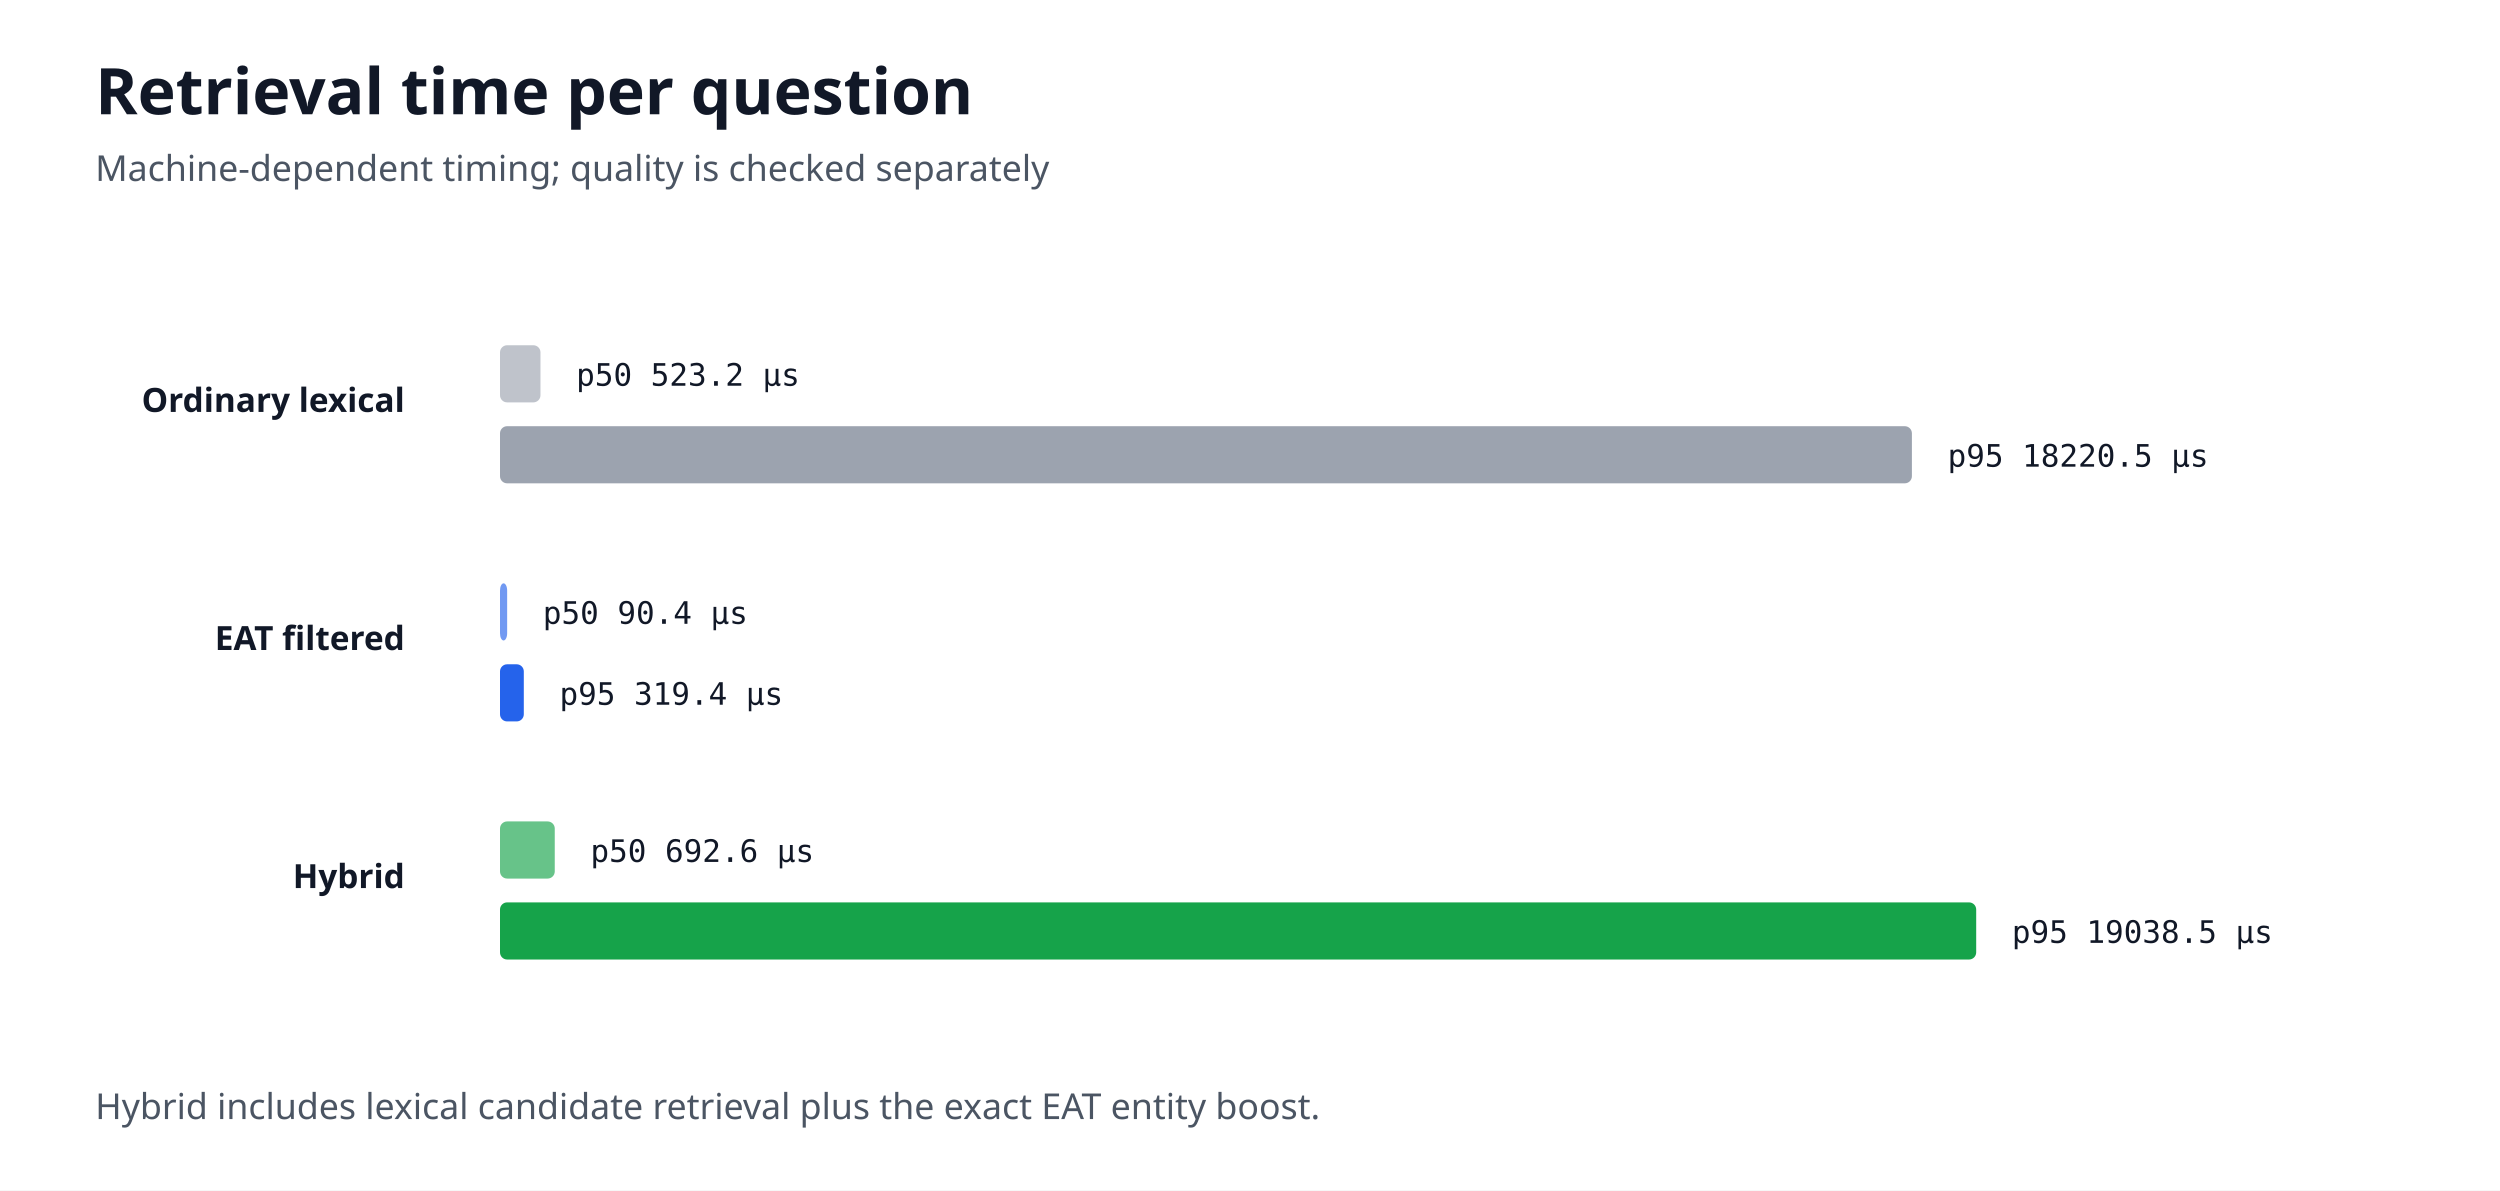
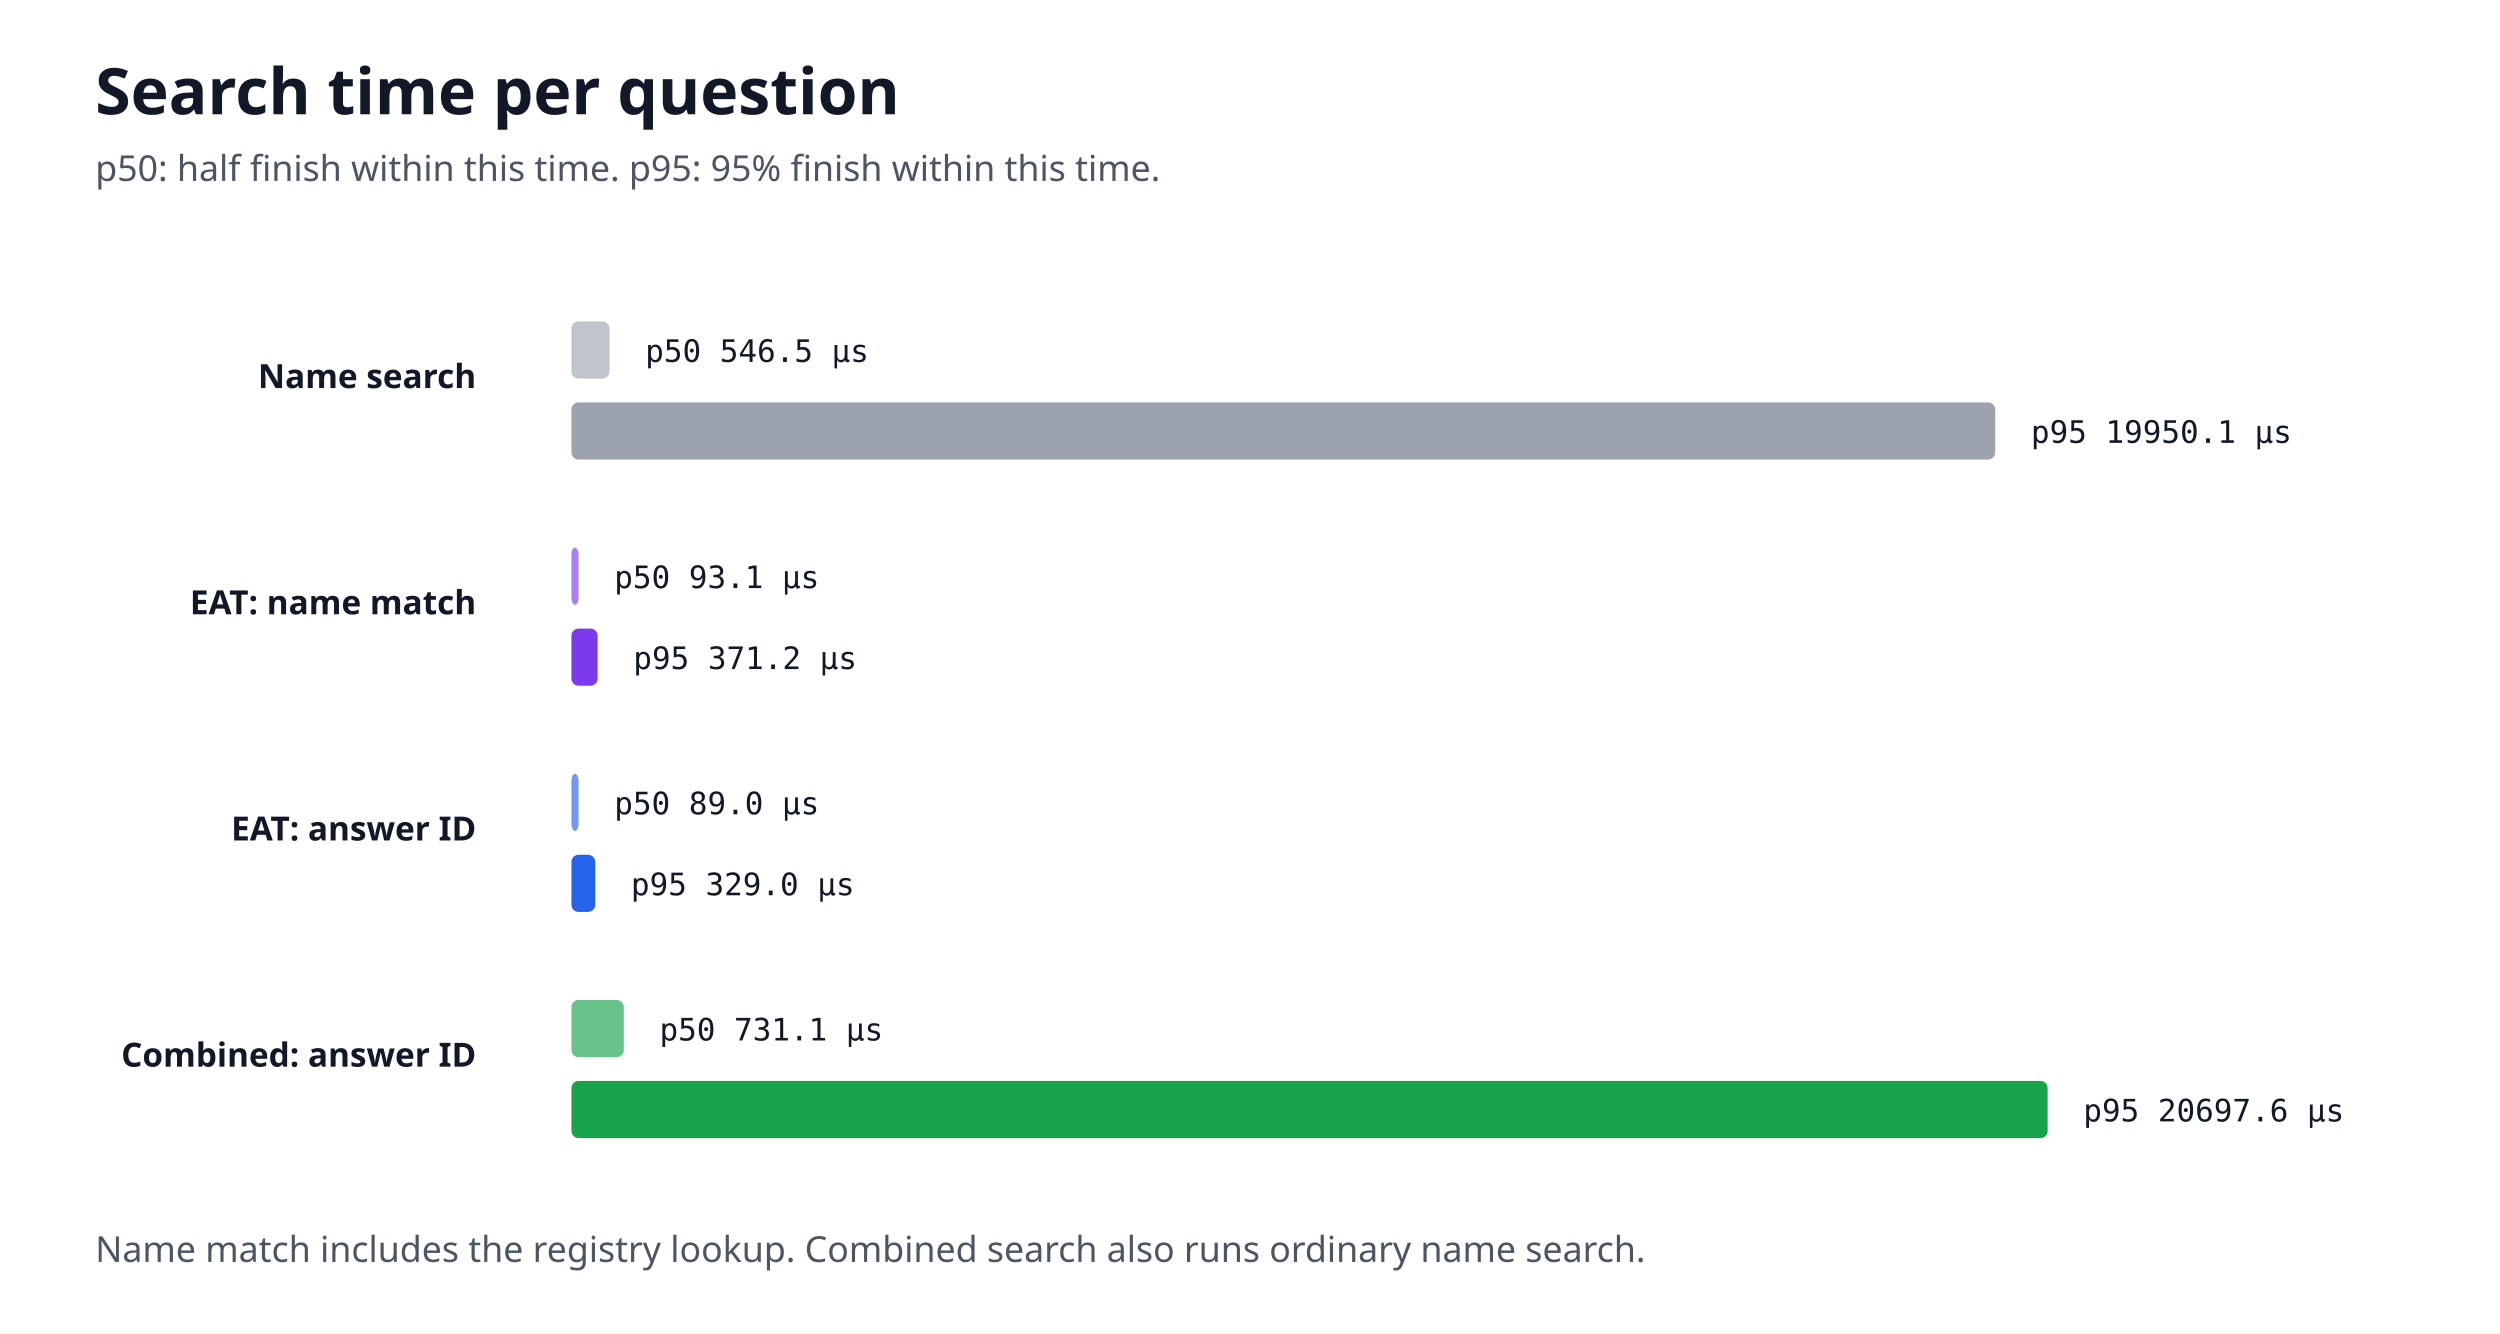
- <svg xmlns="http://www.w3.org/2000/svg" width="1050" height="500" viewBox="0 0 1050 500" role="img">
+ <svg xmlns="http://www.w3.org/2000/svg" width="1050" height="560" viewBox="0 0 1050 560" role="img">
  <style>
    .bg { fill: #ffffff; }
    .title { font: 700 27px system-ui, sans-serif; fill: #111827; }
    .subtitle { font: 15px system-ui, sans-serif; fill: #4b5563; }
    .route { font: 700 14px system-ui, sans-serif; fill: #111827; text-anchor: end; }
    .value { font: 13px ui-monospace, monospace; fill: #111827; }
  </style>
-   <rect class="bg" width="1050" height="500" />
-   <text class="title" x="40" y="48">Retrieval time per question</text>
-   <text class="subtitle" x="40" y="76">Machine-dependent timing; quality is checked separately</text>
-   <text class="route" x="170" y="173">Ordinary lexical</text>
-   <rect x="210" y="145" width="17" height="24" rx="3" fill="#9ca3af" opacity="0.65" />
-   <text class="value" x="242" y="162">p50 523.2 µs</text>
-   <rect x="210" y="179" width="593" height="24" rx="3" fill="#9ca3af" />
-   <text class="value" x="818" y="196">p95 18220.5 µs</text>
-   <text class="route" x="170" y="273">EAT filtered</text>
-   <rect x="210" y="245" width="3" height="24" rx="3" fill="#2563eb" opacity="0.65" />
-   <text class="value" x="228" y="262">p50 90.4 µs</text>
-   <rect x="210" y="279" width="10" height="24" rx="3" fill="#2563eb" />
-   <text class="value" x="235" y="296">p95 319.4 µs</text>
-   <text class="route" x="170" y="373">Hybrid</text>
-   <rect x="210" y="345" width="23" height="24" rx="3" fill="#16a34a" opacity="0.65" />
-   <text class="value" x="248" y="362">p50 692.6 µs</text>
-   <rect x="210" y="379" width="620" height="24" rx="3" fill="#16a34a" />
-   <text class="value" x="845" y="396">p95 19038.5 µs</text>
-   <text class="subtitle" x="40" y="470">Hybrid includes lexical candidate retrieval plus the exact EAT entity boost.</text>
+   <rect class="bg" width="1050" height="560" />
+   <text class="title" x="40" y="48">Search time per question</text>
+   <text class="subtitle" x="40" y="76">p50: half finish within this time. p95: 95% finish within this time.</text>
+   <text class="route" x="200" y="163">Name search</text>
+   <rect x="240" y="135" width="16" height="24" rx="3" fill="#9ca3af" opacity="0.65" />
+   <text class="value" x="271" y="152">p50 546.5 µs</text>
+   <rect x="240" y="169" width="598" height="24" rx="3" fill="#9ca3af" />
+   <text class="value" x="853" y="186">p95 19950.1 µs</text>
+   <text class="route" x="200" y="258">EAT: name match</text>
+   <rect x="240" y="230" width="3" height="24" rx="3" fill="#7c3aed" opacity="0.65" />
+   <text class="value" x="258" y="247">p50 93.1 µs</text>
+   <rect x="240" y="264" width="11" height="24" rx="3" fill="#7c3aed" />
+   <text class="value" x="266" y="281">p95 371.2 µs</text>
+   <text class="route" x="200" y="353">EAT: answer ID</text>
+   <rect x="240" y="325" width="3" height="24" rx="3" fill="#2563eb" opacity="0.65" />
+   <text class="value" x="258" y="342">p50 89.0 µs</text>
+   <rect x="240" y="359" width="10" height="24" rx="3" fill="#2563eb" />
+   <text class="value" x="265" y="376">p95 329.0 µs</text>
+   <text class="route" x="200" y="448">Combined: answer ID</text>
+   <rect x="240" y="420" width="22" height="24" rx="3" fill="#16a34a" opacity="0.65" />
+   <text class="value" x="277" y="437">p50 731.1 µs</text>
+   <rect x="240" y="454" width="620" height="24" rx="3" fill="#16a34a" />
+   <text class="value" x="875" y="471">p95 20697.6 µs</text>
+   <text class="subtitle" x="40" y="530">Name match includes the registry lookup. Combined search also runs ordinary name search.</text>
</svg>
